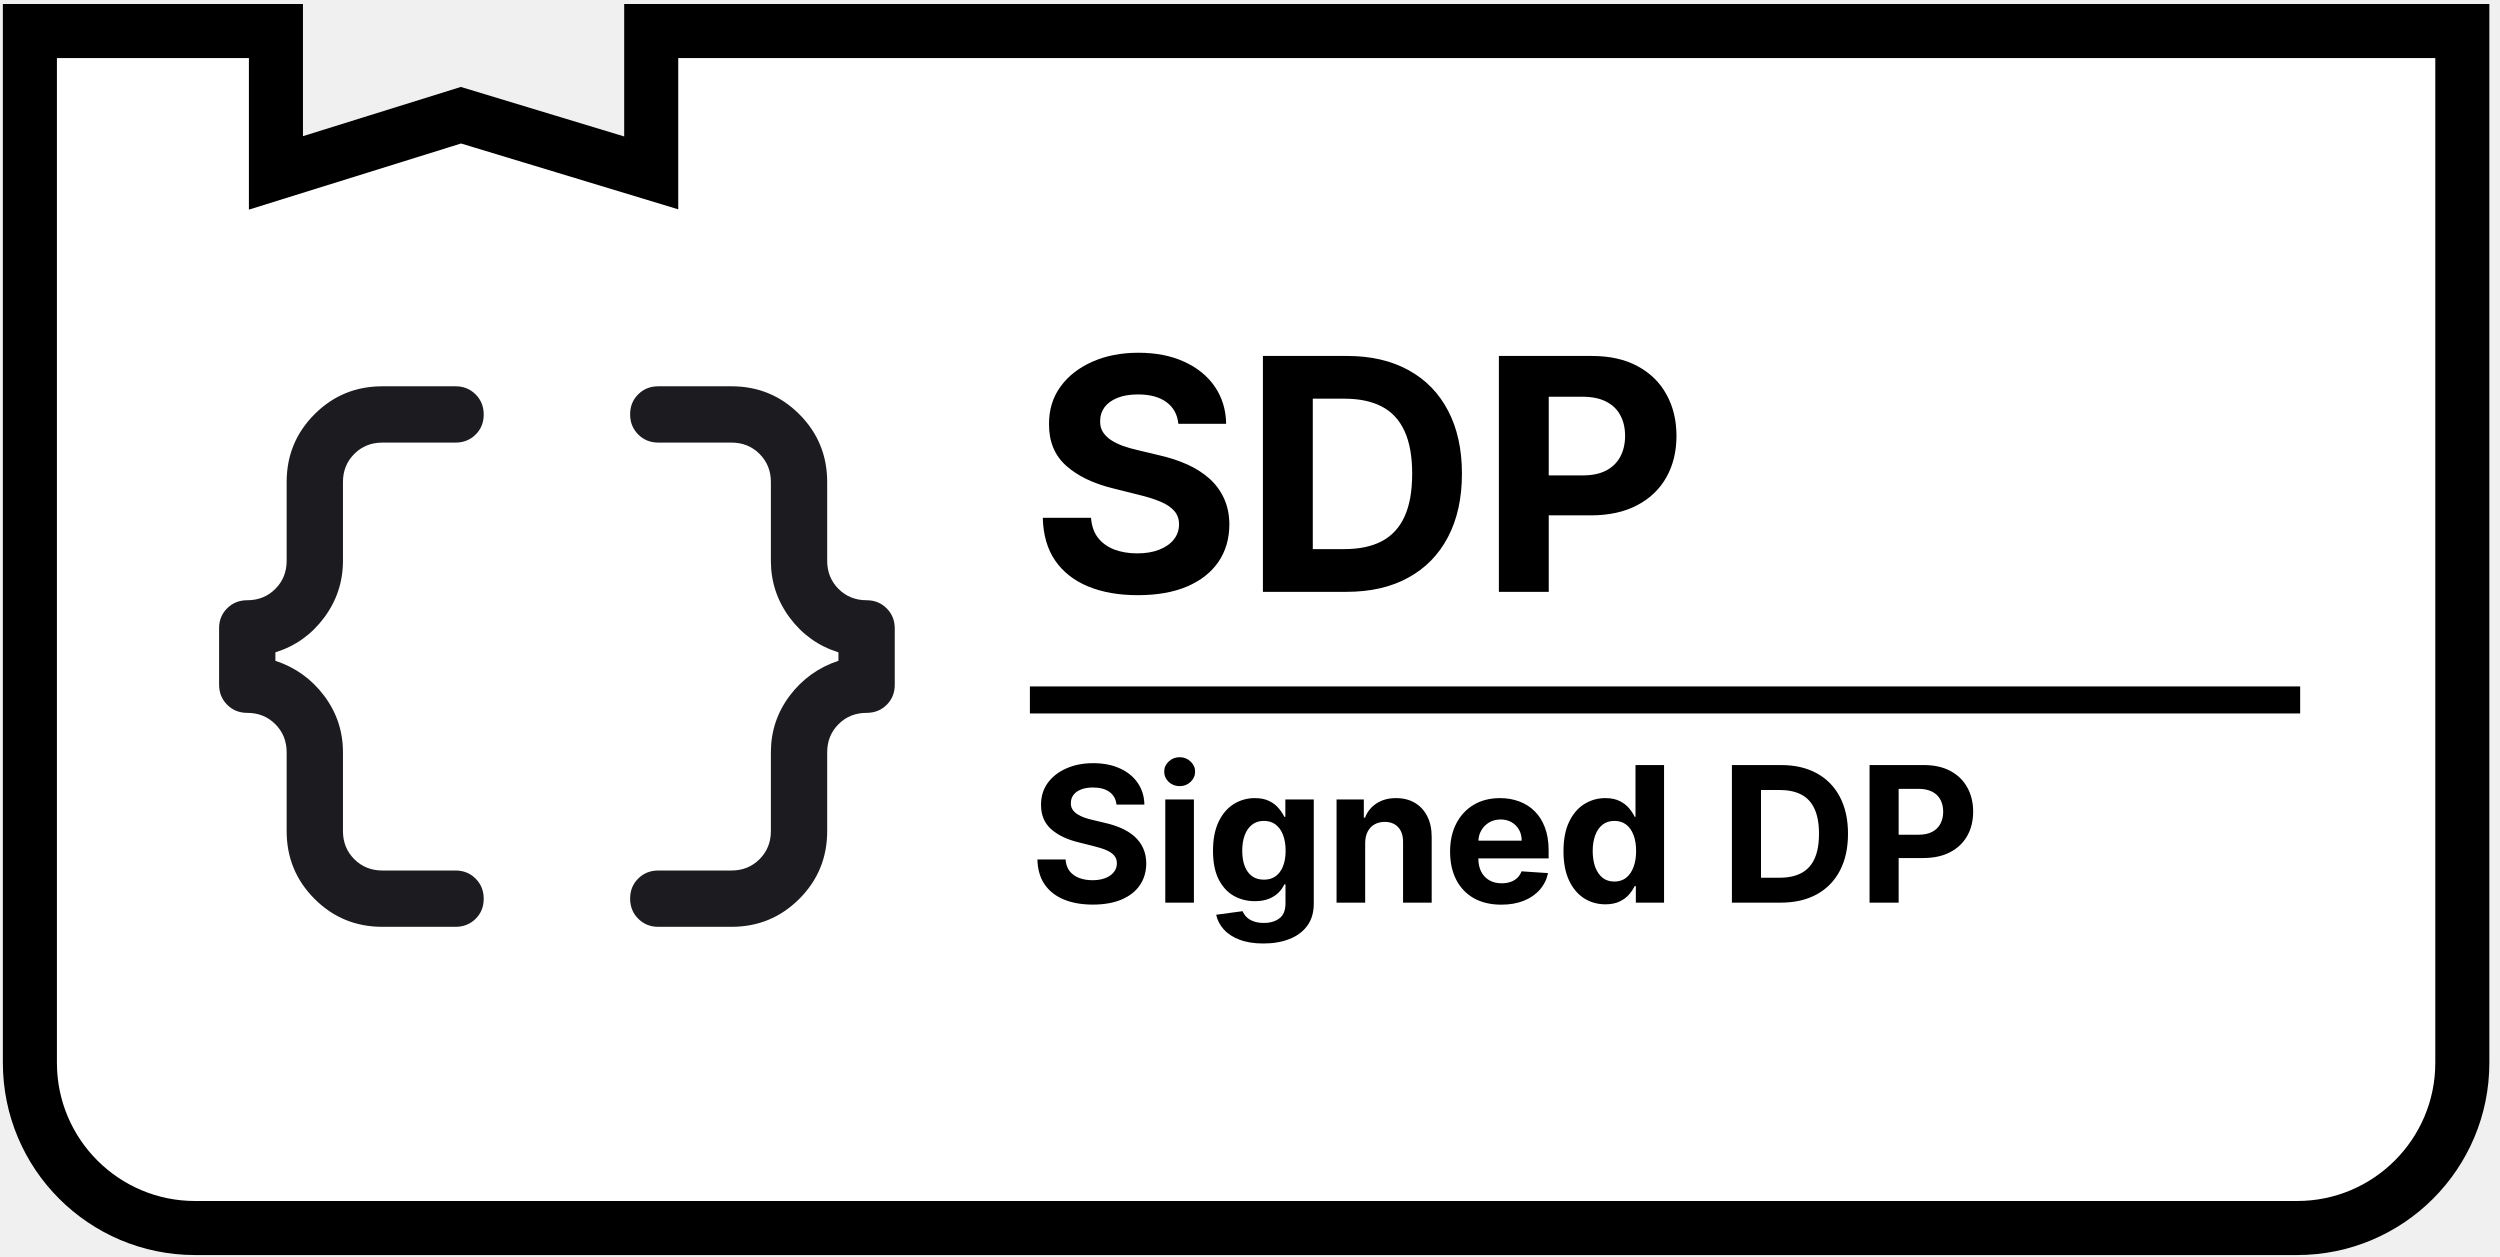
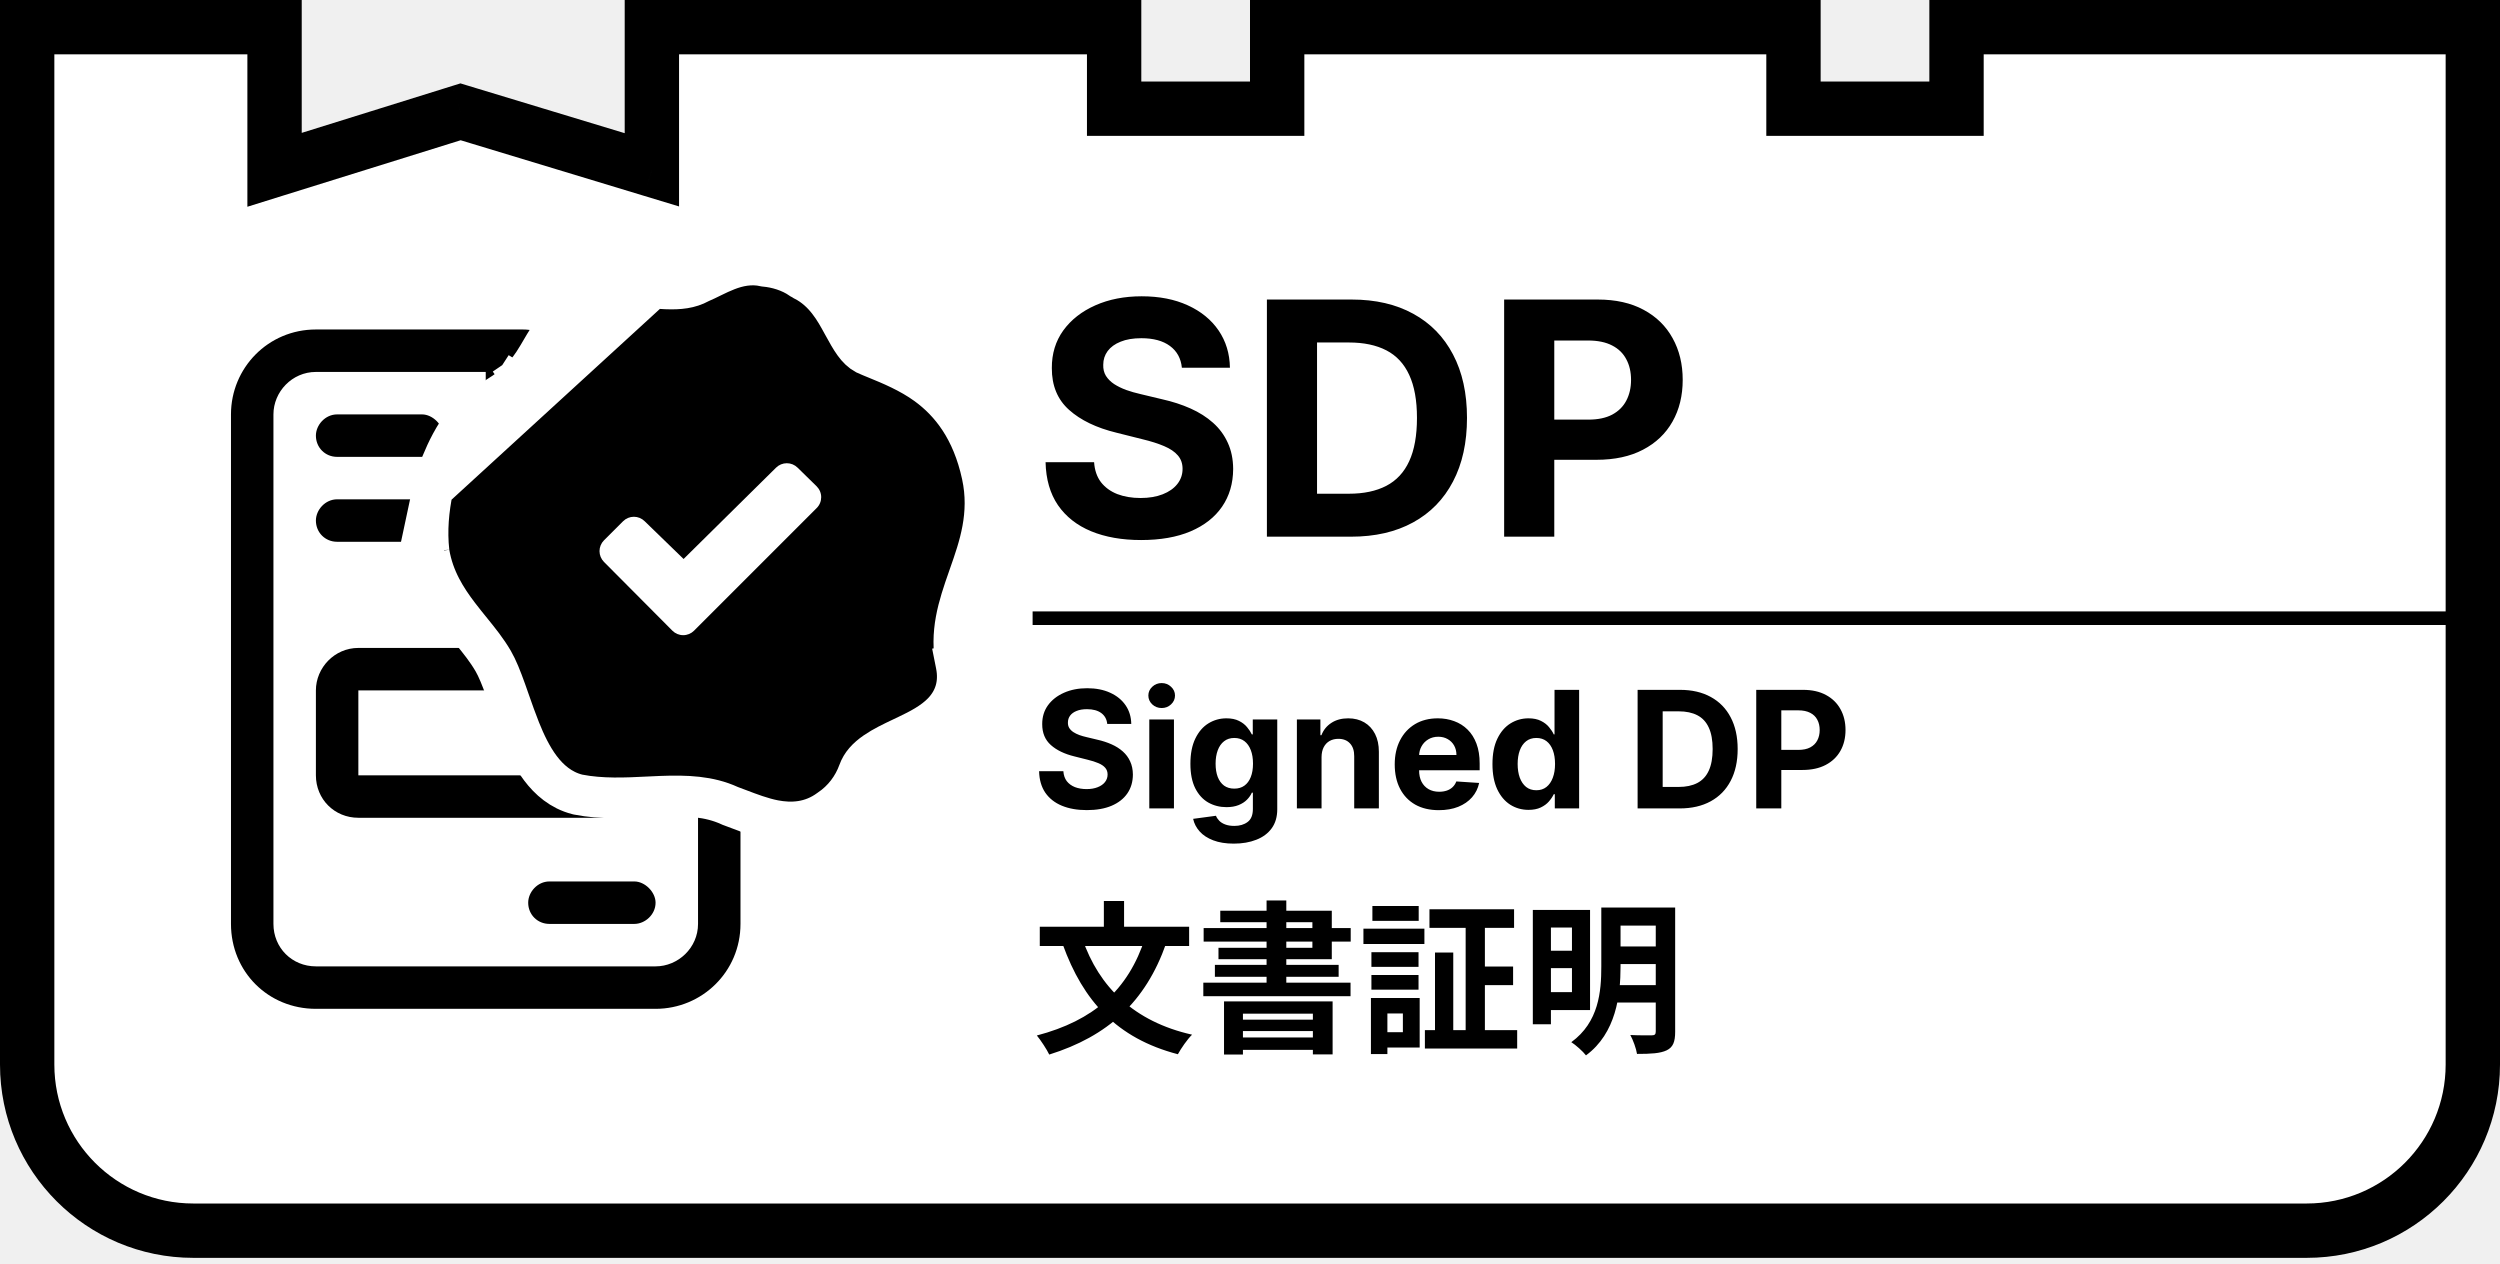
- <svg xmlns="http://www.w3.org/2000/svg" width="185" height="93" viewBox="0 0 185 93" fill="none">
-   <g clip-path="url(#clip0_1_132)">
-     <path d="M2.212 2.296V78.647C2.212 85.4 7.686 90.874 14.44 90.874H169.984C176.738 90.874 182.212 85.4 182.212 78.647V2.296H48.19V12.794L34.109 8.526L20.419 12.794V2.296H2.212Z" fill="white" stroke="black" stroke-width="4" stroke-miterlimit="10" />
+ <svg xmlns="http://www.w3.org/2000/svg" width="184" height="93" viewBox="0 0 184 93" fill="none">
+   <g clip-path="url(#clip0_9554_8788)">
+     <path fill-rule="evenodd" clip-rule="evenodd" d="M132 2H94V8H82V2H47.978V12.498L33.897 8.23L20.207 12.498V2H2V78.351C2 85.104 7.474 90.578 14.227 90.578H169.772C176.526 90.578 182 85.104 182 78.351V2H144V8H132V2Z" fill="white" />
+     <path d="M132 2H134V0H132V2ZM94 2V0H92V2H94ZM94 8V10H96V8H94ZM82 8H80V10H82V8ZM82 2H84V0H82V2ZM47.978 2V0H45.978V2H47.978ZM47.978 12.498L47.397 14.412L49.978 15.194V12.498H47.978ZM33.897 8.23L34.477 6.316L33.888 6.137L33.301 6.32L33.897 8.23ZM20.207 12.498H18.207V15.217L20.802 14.407L20.207 12.498ZM20.207 2H22.207V0H20.207V2ZM2 2V0H0V2H2ZM182 2H184V0H182V2ZM144 2V0H142V2H144ZM144 8V10H146V8H144ZM132 8H130V10H132V8ZM132 0H94V4H132V0ZM92 2V8H96V2H92ZM94 6H82V10H94V6ZM84 8V2H80V8H84ZM82 0H47.978V4H82V0ZM45.978 2V12.498H49.978V2H45.978ZM48.558 10.584L34.477 6.316L33.316 10.144L47.397 14.412L48.558 10.584ZM33.301 6.32L19.611 10.589L20.802 14.407L34.492 10.139L33.301 6.32ZM22.207 12.498V2H18.207V12.498H22.207ZM20.207 0H2V4H20.207V0ZM0 2V78.351H4V2H0ZM0 78.351C0 86.208 6.37 92.578 14.227 92.578V88.578C8.579 88.578 4 83.999 4 78.351H0ZM14.227 92.578H169.772V88.578H14.227V92.578ZM169.772 92.578C177.63 92.578 184 86.208 184 78.351H180C180 83.999 175.421 88.578 169.772 88.578V92.578ZM184 78.351V2H180V78.351H184ZM182 0H144V4H182V0ZM142 2V8H146V2H142ZM144 6H132V10H144V6ZM134 8V2H130V8H134Z" fill="black" />
  </g>
-   <mask id="mask0_1_132" style="mask-type:alpha" maskUnits="userSpaceOnUse" x="11" y="18" width="81" height="81">
-     <rect x="11.212" y="18.585" width="80" height="80" fill="#D9D9D9" />
-   </mask>
-   <g mask="url(#mask0_1_132)">
-     <path d="M48.712 68.585C48.122 68.585 47.627 68.385 47.228 67.984C46.828 67.584 46.629 67.087 46.629 66.495C46.629 65.902 46.828 65.408 47.228 65.012C47.627 64.616 48.122 64.418 48.712 64.418H54.129C54.955 64.418 55.648 64.139 56.207 63.58C56.766 63.021 57.045 62.328 57.045 61.502V55.668C57.045 54.113 57.511 52.717 58.441 51.481C59.372 50.245 60.573 49.384 62.045 48.898V48.273C60.573 47.814 59.372 46.96 58.441 45.71C57.511 44.46 57.045 43.057 57.045 41.502V35.668C57.045 34.842 56.766 34.149 56.207 33.59C55.648 33.031 54.955 32.752 54.129 32.752H48.712C48.122 32.752 47.627 32.552 47.228 32.151C46.828 31.75 46.629 31.253 46.629 30.661C46.629 30.069 46.828 29.575 47.228 29.179C47.627 28.783 48.122 28.585 48.712 28.585H54.129C56.096 28.585 57.769 29.274 59.146 30.651C60.523 32.029 61.212 33.701 61.212 35.668V41.502C61.212 42.328 61.492 43.021 62.051 43.58C62.609 44.139 63.302 44.418 64.129 44.418C64.719 44.418 65.214 44.618 65.613 45.018C66.012 45.418 66.212 45.914 66.212 46.505V50.678C66.212 51.269 66.012 51.762 65.613 52.158C65.214 52.554 64.719 52.752 64.129 52.752C63.302 52.752 62.609 53.031 62.051 53.59C61.492 54.149 61.212 54.842 61.212 55.668V61.502C61.212 63.469 60.523 65.142 59.146 66.519C57.769 67.896 56.096 68.585 54.129 68.585H48.712ZM28.295 68.585C26.328 68.585 24.655 67.896 23.278 66.519C21.901 65.142 21.212 63.469 21.212 61.502V55.668C21.212 54.842 20.932 54.149 20.373 53.59C19.814 53.031 19.122 52.752 18.295 52.752C17.705 52.752 17.21 52.552 16.811 52.152C16.412 51.752 16.212 51.256 16.212 50.665V46.493C16.212 45.901 16.412 45.408 16.811 45.012C17.21 44.616 17.705 44.418 18.295 44.418C19.122 44.418 19.814 44.139 20.373 43.58C20.932 43.021 21.212 42.328 21.212 41.502V35.668C21.212 33.701 21.901 32.029 23.278 30.651C24.655 29.274 26.328 28.585 28.295 28.585H33.712C34.302 28.585 34.797 28.786 35.196 29.186C35.596 29.587 35.795 30.083 35.795 30.676C35.795 31.268 35.596 31.762 35.196 32.158C34.797 32.554 34.302 32.752 33.712 32.752H28.295C27.469 32.752 26.776 33.031 26.217 33.59C25.658 34.149 25.379 34.842 25.379 35.668V41.502C25.379 43.057 24.913 44.46 23.983 45.71C23.052 46.96 21.851 47.814 20.379 48.273V48.898C21.851 49.384 23.052 50.245 23.983 51.481C24.913 52.717 25.379 54.113 25.379 55.668V61.502C25.379 62.328 25.658 63.021 26.217 63.58C26.776 64.139 27.469 64.418 28.295 64.418H33.712C34.302 64.418 34.797 64.619 35.196 65.019C35.596 65.42 35.795 65.917 35.795 66.509C35.795 67.101 35.596 67.596 35.196 67.991C34.797 68.387 34.302 68.585 33.712 68.585H28.295Z" fill="#1C1B1F" />
-   </g>
-   <path d="M87.198 31.361C87.13 30.674 86.837 30.14 86.32 29.759C85.803 29.378 85.101 29.188 84.215 29.188C83.612 29.188 83.104 29.273 82.689 29.444C82.275 29.609 81.956 29.839 81.735 30.134C81.519 30.43 81.411 30.765 81.411 31.14C81.4 31.452 81.465 31.725 81.607 31.958C81.755 32.191 81.956 32.393 82.212 32.563C82.468 32.728 82.763 32.873 83.098 32.998C83.434 33.117 83.791 33.219 84.172 33.305L85.74 33.68C86.502 33.85 87.201 34.077 87.837 34.361C88.473 34.645 89.025 34.995 89.49 35.41C89.956 35.825 90.317 36.313 90.573 36.876C90.834 37.438 90.968 38.083 90.973 38.81C90.968 39.879 90.695 40.805 90.155 41.589C89.621 42.367 88.848 42.972 87.837 43.404C86.831 43.83 85.618 44.043 84.198 44.043C82.789 44.043 81.561 43.827 80.516 43.395C79.476 42.964 78.664 42.325 78.079 41.478C77.499 40.626 77.195 39.572 77.166 38.316H80.737C80.777 38.901 80.945 39.39 81.24 39.782C81.541 40.168 81.942 40.461 82.442 40.66C82.948 40.853 83.519 40.95 84.155 40.95C84.78 40.95 85.323 40.859 85.783 40.677C86.249 40.495 86.61 40.242 86.865 39.918C87.121 39.594 87.249 39.222 87.249 38.802C87.249 38.41 87.132 38.08 86.9 37.813C86.672 37.546 86.337 37.319 85.894 37.131C85.456 36.944 84.919 36.773 84.283 36.62L82.382 36.143C80.911 35.785 79.749 35.225 78.897 34.464C78.044 33.702 77.621 32.677 77.627 31.387C77.621 30.33 77.902 29.407 78.471 28.617C79.044 27.827 79.831 27.211 80.831 26.768C81.831 26.325 82.968 26.103 84.24 26.103C85.536 26.103 86.666 26.325 87.632 26.768C88.604 27.211 89.36 27.827 89.9 28.617C90.439 29.407 90.718 30.322 90.735 31.361H87.198ZM99.643 43.796H93.456V26.341H99.694C101.45 26.341 102.961 26.691 104.228 27.39C105.495 28.083 106.47 29.08 107.152 30.381C107.839 31.682 108.183 33.239 108.183 35.052C108.183 36.87 107.839 38.432 107.152 39.739C106.47 41.046 105.49 42.049 104.211 42.748C102.939 43.447 101.416 43.796 99.643 43.796ZM97.146 40.634H99.49C100.581 40.634 101.498 40.441 102.243 40.055C102.993 39.663 103.555 39.057 103.93 38.239C104.311 37.415 104.501 36.353 104.501 35.052C104.501 33.762 104.311 32.708 103.93 31.89C103.555 31.072 102.995 30.469 102.251 30.083C101.507 29.697 100.589 29.503 99.498 29.503H97.146V40.634ZM110.917 43.796V26.341H117.803C119.127 26.341 120.255 26.594 121.186 27.1C122.118 27.6 122.828 28.296 123.317 29.188C123.811 30.075 124.059 31.097 124.059 32.256C124.059 33.415 123.809 34.438 123.309 35.325C122.809 36.211 122.084 36.901 121.135 37.395C120.192 37.89 119.05 38.137 117.709 38.137H113.32V35.18H117.113C117.823 35.18 118.408 35.057 118.868 34.813C119.334 34.563 119.681 34.219 119.908 33.782C120.141 33.339 120.257 32.83 120.257 32.256C120.257 31.677 120.141 31.171 119.908 30.739C119.681 30.302 119.334 29.964 118.868 29.725C118.402 29.481 117.811 29.359 117.095 29.359H114.607V43.796H110.917Z" fill="black" />
-   <line x1="170.212" y1="51.796" x2="76.212" y2="51.796" stroke="black" stroke-width="2" />
-   <path d="M82.62 59.542C82.581 59.142 82.41 58.83 82.108 58.608C81.807 58.386 81.397 58.275 80.88 58.275C80.529 58.275 80.232 58.325 79.99 58.424C79.748 58.52 79.563 58.654 79.434 58.827C79.308 58.999 79.245 59.194 79.245 59.413C79.238 59.596 79.276 59.755 79.359 59.891C79.445 60.026 79.563 60.144 79.712 60.243C79.861 60.34 80.034 60.424 80.229 60.497C80.425 60.567 80.633 60.626 80.855 60.676L81.77 60.895C82.214 60.994 82.622 61.127 82.993 61.292C83.364 61.458 83.686 61.662 83.958 61.904C84.23 62.146 84.44 62.431 84.589 62.759C84.742 63.087 84.82 63.464 84.823 63.888C84.82 64.511 84.66 65.051 84.346 65.508C84.034 65.963 83.583 66.316 82.993 66.567C82.407 66.816 81.699 66.94 80.87 66.94C80.048 66.94 79.332 66.814 78.723 66.562C78.116 66.311 77.642 65.938 77.301 65.444C76.963 64.947 76.785 64.332 76.769 63.599H78.852C78.875 63.941 78.973 64.226 79.145 64.454C79.321 64.68 79.555 64.85 79.846 64.966C80.141 65.079 80.474 65.136 80.846 65.136C81.21 65.136 81.527 65.082 81.795 64.977C82.067 64.87 82.277 64.723 82.427 64.534C82.576 64.345 82.65 64.128 82.65 63.883C82.65 63.654 82.582 63.462 82.446 63.306C82.314 63.15 82.118 63.018 81.86 62.908C81.605 62.799 81.291 62.7 80.92 62.61L79.811 62.332C78.953 62.123 78.275 61.796 77.778 61.352C77.281 60.908 77.034 60.31 77.037 59.557C77.034 58.941 77.198 58.402 77.529 57.942C77.864 57.481 78.323 57.121 78.907 56.863C79.49 56.604 80.153 56.475 80.895 56.475C81.651 56.475 82.311 56.604 82.874 56.863C83.441 57.121 83.882 57.481 84.196 57.942C84.511 58.402 84.674 58.936 84.684 59.542H82.62ZM86.231 66.796V59.16H88.349V66.796H86.231ZM87.295 58.175C86.98 58.175 86.71 58.071 86.484 57.862C86.263 57.65 86.151 57.397 86.151 57.102C86.151 56.81 86.263 56.56 86.484 56.351C86.71 56.139 86.98 56.033 87.295 56.033C87.61 56.033 87.878 56.139 88.1 56.351C88.326 56.56 88.438 56.81 88.438 57.102C88.438 57.397 88.326 57.65 88.1 57.862C87.878 58.071 87.61 58.175 87.295 58.175ZM93.486 69.819C92.8 69.819 92.211 69.724 91.721 69.535C91.234 69.35 90.846 69.096 90.558 68.775C90.269 68.453 90.082 68.092 89.996 67.691L91.954 67.427C92.014 67.58 92.109 67.722 92.238 67.855C92.367 67.988 92.538 68.094 92.75 68.173C92.965 68.256 93.227 68.297 93.535 68.297C93.996 68.297 94.376 68.185 94.674 67.959C94.976 67.737 95.126 67.365 95.126 66.841V65.444H95.037C94.944 65.656 94.805 65.856 94.619 66.045C94.434 66.234 94.195 66.388 93.903 66.508C93.612 66.627 93.264 66.687 92.859 66.687C92.286 66.687 91.764 66.554 91.293 66.289C90.826 66.02 90.453 65.611 90.175 65.061C89.9 64.507 89.762 63.808 89.762 62.963C89.762 62.098 89.903 61.375 90.185 60.795C90.466 60.215 90.841 59.781 91.308 59.493C91.779 59.205 92.294 59.06 92.854 59.06C93.282 59.06 93.64 59.133 93.928 59.279C94.217 59.422 94.449 59.6 94.624 59.816C94.803 60.028 94.941 60.237 95.037 60.442H95.116V59.16H97.219V66.871C97.219 67.52 97.06 68.064 96.742 68.501C96.424 68.939 95.983 69.267 95.42 69.486C94.86 69.708 94.215 69.819 93.486 69.819ZM93.531 65.096C93.872 65.096 94.16 65.011 94.396 64.842C94.634 64.67 94.817 64.425 94.942 64.106C95.072 63.785 95.136 63.401 95.136 62.953C95.136 62.506 95.073 62.118 94.947 61.79C94.822 61.458 94.639 61.201 94.4 61.019C94.162 60.837 93.872 60.746 93.531 60.746C93.183 60.746 92.889 60.84 92.65 61.029C92.412 61.215 92.231 61.473 92.109 61.805C91.986 62.136 91.925 62.519 91.925 62.953C91.925 63.394 91.986 63.775 92.109 64.097C92.235 64.415 92.415 64.662 92.65 64.837C92.889 65.01 93.183 65.096 93.531 65.096ZM101.023 62.381V66.796H98.905V59.16H100.923V60.507H101.013C101.182 60.063 101.465 59.712 101.863 59.453C102.261 59.191 102.743 59.06 103.31 59.06C103.84 59.06 104.302 59.176 104.697 59.408C105.091 59.64 105.398 59.972 105.616 60.403C105.835 60.83 105.945 61.341 105.945 61.934V66.796H103.827V62.312C103.83 61.844 103.711 61.48 103.469 61.218C103.227 60.953 102.894 60.82 102.469 60.82C102.184 60.82 101.933 60.882 101.714 61.004C101.498 61.127 101.329 61.306 101.207 61.541C101.087 61.773 101.026 62.053 101.023 62.381ZM111.094 66.945C110.308 66.945 109.632 66.786 109.065 66.468C108.502 66.147 108.068 65.692 107.763 65.106C107.458 64.516 107.306 63.818 107.306 63.013C107.306 62.227 107.458 61.538 107.763 60.944C108.068 60.351 108.497 59.889 109.051 59.557C109.607 59.226 110.26 59.06 111.009 59.06C111.513 59.06 111.982 59.142 112.416 59.304C112.854 59.463 113.235 59.703 113.56 60.025C113.888 60.346 114.143 60.751 114.325 61.238C114.508 61.722 114.599 62.288 114.599 62.938V63.52H108.151V62.207H112.605C112.605 61.902 112.539 61.632 112.406 61.397C112.274 61.162 112.09 60.978 111.855 60.845C111.623 60.709 111.352 60.641 111.044 60.641C110.723 60.641 110.438 60.716 110.189 60.865C109.944 61.011 109.752 61.208 109.612 61.457C109.473 61.702 109.402 61.975 109.399 62.277V63.525C109.399 63.903 109.468 64.229 109.607 64.504C109.75 64.779 109.95 64.991 110.209 65.141C110.467 65.29 110.774 65.364 111.129 65.364C111.364 65.364 111.579 65.331 111.775 65.265C111.971 65.198 112.138 65.099 112.277 64.966C112.416 64.834 112.522 64.672 112.595 64.479L114.554 64.609C114.455 65.079 114.251 65.49 113.943 65.841C113.638 66.189 113.243 66.461 112.759 66.657C112.279 66.849 111.724 66.945 111.094 66.945ZM118.795 66.92C118.215 66.92 117.69 66.771 117.219 66.473C116.752 66.171 116.38 65.729 116.105 65.145C115.833 64.559 115.698 63.84 115.698 62.988C115.698 62.113 115.838 61.385 116.12 60.805C116.402 60.222 116.776 59.786 117.244 59.498C117.714 59.206 118.23 59.06 118.79 59.06C119.217 59.06 119.574 59.133 119.859 59.279C120.147 59.422 120.379 59.6 120.555 59.816C120.734 60.028 120.87 60.237 120.963 60.442H121.027V56.614H123.14V66.796H121.052V65.573H120.963C120.863 65.785 120.722 65.996 120.54 66.204C120.361 66.41 120.127 66.581 119.839 66.716C119.554 66.852 119.206 66.92 118.795 66.92ZM119.466 65.235C119.807 65.235 120.096 65.142 120.331 64.957C120.57 64.768 120.752 64.504 120.878 64.166C121.007 63.828 121.072 63.432 121.072 62.978C121.072 62.524 121.009 62.129 120.883 61.795C120.757 61.46 120.575 61.201 120.336 61.019C120.097 60.837 119.807 60.746 119.466 60.746C119.118 60.746 118.825 60.84 118.586 61.029C118.347 61.218 118.167 61.48 118.044 61.815C117.922 62.149 117.86 62.537 117.86 62.978C117.86 63.422 117.922 63.815 118.044 64.156C118.17 64.494 118.351 64.759 118.586 64.952C118.825 65.141 119.118 65.235 119.466 65.235ZM131.771 66.796H128.161V56.614H131.801C132.825 56.614 133.706 56.818 134.445 57.226C135.185 57.63 135.753 58.212 136.151 58.971C136.552 59.73 136.752 60.638 136.752 61.695C136.752 62.756 136.552 63.667 136.151 64.43C135.753 65.192 135.181 65.777 134.436 66.185C133.693 66.592 132.805 66.796 131.771 66.796ZM130.314 64.952H131.681C132.318 64.952 132.853 64.839 133.287 64.614C133.725 64.385 134.053 64.032 134.271 63.555C134.494 63.074 134.605 62.454 134.605 61.695C134.605 60.943 134.494 60.328 134.271 59.851C134.053 59.373 133.726 59.022 133.292 58.797C132.858 58.571 132.323 58.459 131.686 58.459H130.314V64.952ZM138.347 66.796V56.614H142.364C143.136 56.614 143.794 56.762 144.338 57.057C144.881 57.348 145.296 57.754 145.581 58.275C145.869 58.792 146.013 59.388 146.013 60.065C146.013 60.741 145.867 61.337 145.576 61.854C145.284 62.371 144.861 62.774 144.308 63.062C143.758 63.351 143.091 63.495 142.309 63.495H139.749V61.77H141.961C142.376 61.77 142.717 61.699 142.985 61.556C143.257 61.41 143.459 61.21 143.592 60.955C143.728 60.696 143.796 60.399 143.796 60.065C143.796 59.727 143.728 59.431 143.592 59.18C143.459 58.924 143.257 58.727 142.985 58.588C142.714 58.446 142.369 58.374 141.951 58.374H140.5V66.796H138.347Z" fill="black" />
+   <path d="M48.25 71.125C49.91 71.125 51.375 69.758 51.375 68V43H40.438C37.801 43 35.75 40.949 35.75 38.312V27.375H23.25C21.492 27.375 20.125 28.84 20.125 30.5V68C20.125 69.758 21.492 71.125 23.25 71.125H48.25ZM40.438 39.875H51.277C51.18 39.68 51.082 39.387 50.887 39.191L39.559 27.863C39.363 27.668 39.07 27.57 38.875 27.473V38.312C38.875 39.191 39.559 39.875 40.438 39.875ZM23.25 24.25H38.484C39.656 24.25 40.926 24.836 41.805 25.715L53.035 36.945C53.914 37.824 54.5 39.094 54.5 40.266V68C54.5 71.516 51.668 74.25 48.25 74.25H23.25C19.734 74.25 17 71.516 17 68V30.5C17 27.082 19.734 24.25 23.25 24.25ZM23.25 32.062C23.25 31.281 23.934 30.5 24.812 30.5H31.062C31.844 30.5 32.625 31.281 32.625 32.062C32.625 32.941 31.844 33.625 31.062 33.625H24.812C23.934 33.625 23.25 32.941 23.25 32.062ZM23.25 38.312C23.25 37.531 23.934 36.75 24.812 36.75H31.062C31.844 36.75 32.625 37.531 32.625 38.312C32.625 39.191 31.844 39.875 31.062 39.875H24.812C23.934 39.875 23.25 39.191 23.25 38.312ZM38.875 66.438C38.875 65.656 39.559 64.875 40.438 64.875H46.688C47.469 64.875 48.25 65.656 48.25 66.438C48.25 67.316 47.469 68 46.688 68H40.438C39.559 68 38.875 67.316 38.875 66.438ZM45.125 57.062V50.812H26.375V57.062H45.125ZM26.375 47.688H45.125C46.785 47.688 48.25 49.152 48.25 50.812V57.062C48.25 58.82 46.785 60.188 45.125 60.188H26.375C24.617 60.188 23.25 58.82 23.25 57.062V50.812C23.25 49.152 24.617 47.688 26.375 47.688Z" fill="black" />
+   <path d="M48.03 21.195C48.374 21.222 48.692 21.247 49.023 21.26C50.013 21.3 50.775 21.212 51.47 20.832L51.536 20.796L51.605 20.767C51.829 20.672 52.056 20.561 52.33 20.426C52.37 20.406 52.412 20.386 52.455 20.365C52.768 20.212 53.136 20.035 53.524 19.886C54.267 19.599 55.227 19.357 56.294 19.599C57.146 19.68 58.132 19.954 58.959 20.527C58.971 20.533 58.982 20.539 58.994 20.545C59.055 20.577 59.111 20.611 59.163 20.646C60.69 21.424 61.462 22.842 61.998 23.827C62.01 23.848 62.022 23.869 62.033 23.89C62.674 25.067 63.059 25.718 63.698 26.066C63.912 26.165 64.182 26.275 64.491 26.401C65.508 26.817 66.949 27.405 68.194 28.311C69.982 29.614 71.555 31.624 72.277 34.954C72.91 37.869 72.06 40.282 71.336 42.339C71.313 42.406 71.289 42.473 71.266 42.54C70.51 44.691 69.901 46.557 70.37 48.92L68.899 49.213L70.37 48.92C70.659 50.373 70.233 51.548 69.381 52.434C68.641 53.203 67.61 53.715 66.788 54.109C66.657 54.172 66.529 54.233 66.403 54.293C65.653 54.649 65.002 54.959 64.429 55.352C63.794 55.788 63.394 56.241 63.193 56.797C62.79 57.912 62.062 58.884 61.041 59.571C59.685 60.572 58.227 60.619 56.98 60.379C56.093 60.208 55.157 59.85 54.416 59.567C54.196 59.483 53.993 59.405 53.813 59.341L53.753 59.319L53.695 59.293C52.187 58.604 50.551 58.536 48.642 58.608C48.333 58.62 48.012 58.636 47.682 58.652C46.087 58.732 44.28 58.822 42.563 58.484L42.523 58.476L42.483 58.466C41.286 58.161 40.413 57.389 39.773 56.538C39.14 55.697 38.664 54.687 38.276 53.72C37.998 53.026 37.739 52.284 37.498 51.597C37.406 51.334 37.317 51.079 37.231 50.838C36.901 49.918 36.608 49.182 36.297 48.649C35.829 47.847 35.291 47.183 34.684 46.432C34.396 46.077 34.092 45.703 33.773 45.285C32.843 44.066 31.913 42.617 31.588 40.707L32.452 40.56L32.301 40.539L31.577 40.621C31.399 39.051 31.545 37.49 31.858 36.003L48.03 21.195ZM48.03 21.195L48.362 20.52L45.464 21.018C44.726 21.145 43.854 21.419 43.067 21.871C42.354 22.28 41.583 22.911 41.145 23.835C40.602 24.463 40.16 25.218 39.805 25.824C39.737 25.941 39.672 26.052 39.61 26.156C39.121 26.975 38.756 27.472 38.354 27.745L39.113 28.862M48.03 21.195L39.113 28.862M39.113 28.862L39.066 28.905L37.92 28.199C37.885 28.255 37.779 28.384 37.517 28.587C37.263 28.786 36.95 28.989 36.565 29.234C36.515 29.265 36.464 29.297 36.411 29.331C35.74 29.754 34.795 30.352 34.18 31.112L34.18 31.112C33.426 32.044 32.869 33.2 32.504 34.094C32.141 34.981 31.91 35.755 31.858 36.003L39.113 28.862Z" fill="black" stroke="white" stroke-width="3" />
+   <path d="M60.108 37.392L51.08 46.42C50.869 46.631 50.583 46.749 50.284 46.749C49.986 46.749 49.7 46.631 49.489 46.42L44.453 41.358C44.243 41.147 44.124 40.861 44.124 40.563C44.124 40.265 44.243 39.979 44.453 39.768L45.86 38.362C46.071 38.152 46.356 38.034 46.653 38.034C46.951 38.034 47.236 38.152 47.447 38.362L50.312 41.141L57.116 34.421C57.327 34.211 57.612 34.093 57.91 34.093C58.208 34.093 58.493 34.211 58.704 34.421L60.107 35.795C60.212 35.899 60.296 36.024 60.353 36.161C60.411 36.298 60.44 36.445 60.44 36.593C60.44 36.742 60.411 36.889 60.354 37.026C60.297 37.163 60.213 37.288 60.108 37.392Z" fill="white" />
+   <path d="M86.986 27.065C86.918 26.378 86.625 25.844 86.108 25.463C85.591 25.082 84.889 24.892 84.003 24.892C83.401 24.892 82.892 24.977 82.477 25.148C82.062 25.312 81.744 25.543 81.523 25.838C81.307 26.134 81.199 26.469 81.199 26.844C81.188 27.156 81.253 27.429 81.395 27.662C81.543 27.895 81.744 28.097 82 28.267C82.256 28.432 82.551 28.577 82.886 28.702C83.222 28.821 83.579 28.923 83.96 29.009L85.528 29.384C86.29 29.554 86.989 29.781 87.625 30.065C88.261 30.349 88.812 30.699 89.278 31.114C89.744 31.528 90.105 32.017 90.361 32.58C90.622 33.142 90.756 33.787 90.761 34.514C90.756 35.582 90.483 36.508 89.943 37.293C89.409 38.071 88.636 38.676 87.625 39.108C86.619 39.534 85.406 39.747 83.986 39.747C82.577 39.747 81.349 39.531 80.304 39.099C79.264 38.668 78.452 38.028 77.867 37.182C77.287 36.33 76.983 35.276 76.954 34.02H80.526C80.565 34.605 80.733 35.094 81.028 35.486C81.329 35.872 81.73 36.165 82.23 36.364C82.736 36.557 83.307 36.653 83.943 36.653C84.568 36.653 85.111 36.562 85.571 36.381C86.037 36.199 86.398 35.946 86.653 35.622C86.909 35.298 87.037 34.926 87.037 34.506C87.037 34.114 86.921 33.784 86.688 33.517C86.46 33.25 86.125 33.023 85.682 32.835C85.244 32.648 84.707 32.477 84.071 32.324L82.171 31.847C80.699 31.489 79.537 30.929 78.685 30.168C77.832 29.406 77.409 28.381 77.415 27.091C77.409 26.034 77.69 25.111 78.258 24.321C78.832 23.531 79.619 22.915 80.619 22.472C81.619 22.028 82.756 21.807 84.028 21.807C85.324 21.807 86.454 22.028 87.421 22.472C88.392 22.915 89.148 23.531 89.688 24.321C90.227 25.111 90.506 26.026 90.523 27.065H86.986ZM99.431 39.5H93.244V22.046H99.482C101.238 22.046 102.749 22.395 104.016 23.094C105.283 23.787 106.258 24.784 106.94 26.085C107.627 27.386 107.971 28.943 107.971 30.756C107.971 32.574 107.627 34.136 106.94 35.443C106.258 36.75 105.278 37.753 103.999 38.452C102.727 39.151 101.204 39.5 99.431 39.5ZM96.934 36.338H99.278C100.369 36.338 101.286 36.145 102.031 35.758C102.781 35.367 103.343 34.761 103.718 33.943C104.099 33.119 104.289 32.057 104.289 30.756C104.289 29.466 104.099 28.412 103.718 27.594C103.343 26.776 102.783 26.173 102.039 25.787C101.295 25.401 100.377 25.207 99.286 25.207H96.934V36.338ZM110.705 39.5V22.046H117.591C118.915 22.046 120.043 22.298 120.974 22.804C121.906 23.304 122.616 24 123.105 24.892C123.599 25.778 123.847 26.801 123.847 27.96C123.847 29.119 123.597 30.142 123.097 31.028C122.597 31.915 121.872 32.605 120.923 33.099C119.98 33.594 118.838 33.841 117.497 33.841H113.108V30.884H116.901C117.611 30.884 118.196 30.761 118.656 30.517C119.122 30.267 119.469 29.923 119.696 29.486C119.929 29.043 120.045 28.534 120.045 27.96C120.045 27.381 119.929 26.875 119.696 26.443C119.469 26.006 119.122 25.668 118.656 25.429C118.19 25.185 117.599 25.062 116.884 25.062H114.395V39.5H110.705Z" fill="black" />
+   <line x1="182" y1="45.5" x2="76" y2="45.5" stroke="black" />
+   <path d="M81.493 53.283C81.459 52.939 81.312 52.672 81.054 52.481C80.796 52.291 80.445 52.196 80.001 52.196C79.7 52.196 79.446 52.239 79.239 52.324C79.031 52.406 78.872 52.521 78.761 52.669C78.653 52.817 78.599 52.984 78.599 53.172C78.594 53.328 78.626 53.465 78.697 53.581C78.771 53.697 78.872 53.798 79 53.883C79.128 53.966 79.276 54.038 79.443 54.101C79.611 54.16 79.79 54.212 79.98 54.254L80.764 54.442C81.145 54.527 81.494 54.641 81.812 54.783C82.131 54.925 82.406 55.099 82.639 55.307C82.872 55.514 83.053 55.758 83.18 56.04C83.311 56.321 83.378 56.644 83.381 57.007C83.378 57.541 83.242 58.004 82.972 58.396C82.704 58.785 82.318 59.088 81.812 59.304C81.31 59.517 80.703 59.624 79.993 59.624C79.288 59.624 78.675 59.516 78.152 59.3C77.632 59.084 77.226 58.764 76.933 58.341C76.644 57.915 76.492 57.388 76.477 56.76H78.263C78.283 57.053 78.367 57.297 78.514 57.493C78.665 57.686 78.865 57.832 79.115 57.932C79.368 58.028 79.653 58.077 79.972 58.077C80.284 58.077 80.555 58.031 80.785 57.94C81.019 57.849 81.199 57.723 81.327 57.561C81.454 57.399 81.519 57.213 81.519 57.003C81.519 56.807 81.46 56.642 81.344 56.508C81.23 56.375 81.062 56.261 80.841 56.168C80.622 56.074 80.354 55.989 80.035 55.912L79.085 55.673C78.349 55.494 77.769 55.215 77.342 54.834C76.916 54.453 76.704 53.94 76.707 53.295C76.704 52.767 76.845 52.305 77.129 51.91C77.416 51.516 77.81 51.207 78.31 50.986C78.81 50.764 79.378 50.653 80.014 50.653C80.662 50.653 81.227 50.764 81.71 50.986C82.196 51.207 82.574 51.516 82.844 51.91C83.114 52.305 83.253 52.763 83.261 53.283H81.493ZM84.588 59.5V52.955H86.403V59.5H84.588ZM85.5 52.111C85.23 52.111 84.998 52.021 84.805 51.842C84.615 51.66 84.519 51.443 84.519 51.19C84.519 50.94 84.615 50.726 84.805 50.547C84.998 50.365 85.23 50.274 85.5 50.274C85.769 50.274 86 50.365 86.19 50.547C86.383 50.726 86.48 50.94 86.48 51.19C86.48 51.443 86.383 51.66 86.19 51.842C86 52.021 85.769 52.111 85.5 52.111ZM90.806 62.091C90.218 62.091 89.714 62.01 89.293 61.848C88.876 61.689 88.543 61.472 88.296 61.196C88.049 60.92 87.888 60.611 87.815 60.267L89.494 60.041C89.545 60.172 89.626 60.294 89.737 60.408C89.847 60.521 89.994 60.612 90.175 60.68C90.36 60.751 90.585 60.787 90.849 60.787C91.244 60.787 91.569 60.69 91.825 60.497C92.083 60.307 92.212 59.987 92.212 59.538V58.341H92.136C92.056 58.523 91.937 58.695 91.778 58.856C91.619 59.019 91.414 59.151 91.164 59.253C90.914 59.355 90.616 59.406 90.269 59.406C89.778 59.406 89.33 59.293 88.927 59.065C88.526 58.835 88.207 58.484 87.968 58.013C87.732 57.538 87.614 56.939 87.614 56.215C87.614 55.473 87.735 54.854 87.977 54.356C88.218 53.859 88.539 53.487 88.94 53.24C89.343 52.993 89.785 52.869 90.265 52.869C90.631 52.869 90.938 52.932 91.185 53.057C91.433 53.179 91.631 53.332 91.782 53.517C91.935 53.699 92.053 53.878 92.136 54.054H92.204V52.955H94.006V59.564C94.006 60.121 93.87 60.587 93.597 60.962C93.325 61.337 92.947 61.618 92.464 61.805C91.984 61.996 91.431 62.091 90.806 62.091ZM90.844 58.043C91.137 58.043 91.384 57.97 91.586 57.825C91.79 57.678 91.947 57.467 92.055 57.195C92.165 56.919 92.221 56.59 92.221 56.206C92.221 55.822 92.167 55.49 92.059 55.209C91.951 54.925 91.795 54.705 91.59 54.548C91.386 54.392 91.137 54.314 90.844 54.314C90.546 54.314 90.295 54.395 90.09 54.557C89.886 54.716 89.731 54.938 89.626 55.222C89.521 55.506 89.468 55.834 89.468 56.206C89.468 56.584 89.521 56.91 89.626 57.186C89.734 57.459 89.888 57.67 90.09 57.821C90.295 57.969 90.546 58.043 90.844 58.043ZM97.266 55.716V59.5H95.451V52.955H97.181V54.109H97.258C97.403 53.729 97.646 53.428 97.987 53.206C98.327 52.981 98.741 52.869 99.227 52.869C99.681 52.869 100.077 52.969 100.415 53.168C100.754 53.367 101.016 53.651 101.204 54.02C101.391 54.386 101.485 54.824 101.485 55.332V59.5H99.67V55.656C99.673 55.256 99.57 54.943 99.363 54.719C99.156 54.492 98.87 54.378 98.506 54.378C98.262 54.378 98.046 54.43 97.859 54.535C97.674 54.641 97.529 54.794 97.424 54.996C97.322 55.195 97.269 55.435 97.266 55.716ZM105.899 59.628C105.225 59.628 104.646 59.492 104.16 59.219C103.677 58.943 103.305 58.554 103.044 58.051C102.782 57.545 102.652 56.947 102.652 56.257C102.652 55.584 102.782 54.993 103.044 54.484C103.305 53.976 103.673 53.58 104.147 53.295C104.625 53.011 105.184 52.869 105.826 52.869C106.258 52.869 106.66 52.939 107.032 53.078C107.407 53.215 107.734 53.42 108.012 53.696C108.294 53.972 108.512 54.318 108.669 54.736C108.825 55.151 108.903 55.636 108.903 56.193V56.692H103.376V55.567H107.194C107.194 55.305 107.137 55.074 107.024 54.872C106.91 54.67 106.752 54.513 106.551 54.399C106.352 54.283 106.12 54.224 105.856 54.224C105.581 54.224 105.336 54.288 105.123 54.416C104.913 54.541 104.748 54.71 104.629 54.923C104.51 55.133 104.449 55.368 104.446 55.626V56.696C104.446 57.02 104.505 57.3 104.625 57.535C104.747 57.771 104.919 57.953 105.14 58.081C105.362 58.209 105.625 58.273 105.929 58.273C106.13 58.273 106.315 58.244 106.483 58.188C106.65 58.131 106.794 58.045 106.913 57.932C107.032 57.818 107.123 57.679 107.186 57.514L108.865 57.625C108.779 58.028 108.605 58.381 108.341 58.682C108.079 58.98 107.741 59.213 107.326 59.381C106.914 59.545 106.439 59.628 105.899 59.628ZM112.5 59.606C112.002 59.606 111.552 59.479 111.149 59.223C110.748 58.965 110.43 58.585 110.194 58.085C109.961 57.582 109.845 56.966 109.845 56.236C109.845 55.486 109.966 54.862 110.207 54.365C110.449 53.865 110.77 53.492 111.17 53.244C111.574 52.994 112.015 52.869 112.495 52.869C112.862 52.869 113.167 52.932 113.412 53.057C113.659 53.179 113.858 53.332 114.008 53.517C114.162 53.699 114.278 53.878 114.358 54.054H114.413V50.773H116.224V59.5H114.434V58.452H114.358C114.272 58.633 114.152 58.814 113.995 58.993C113.842 59.169 113.642 59.315 113.395 59.432C113.15 59.548 112.852 59.606 112.5 59.606ZM113.075 58.162C113.368 58.162 113.615 58.082 113.816 57.923C114.021 57.761 114.177 57.535 114.285 57.246C114.396 56.956 114.451 56.617 114.451 56.227C114.451 55.838 114.397 55.5 114.289 55.213C114.181 54.926 114.025 54.705 113.821 54.548C113.616 54.392 113.368 54.314 113.075 54.314C112.777 54.314 112.525 54.395 112.321 54.557C112.116 54.719 111.961 54.943 111.856 55.23C111.751 55.517 111.699 55.849 111.699 56.227C111.699 56.608 111.751 56.945 111.856 57.237C111.964 57.527 112.119 57.754 112.321 57.919C112.525 58.081 112.777 58.162 113.075 58.162ZM123.622 59.5H120.528V50.773H123.647C124.525 50.773 125.281 50.947 125.914 51.297C126.548 51.644 127.035 52.142 127.376 52.793C127.72 53.443 127.892 54.222 127.892 55.128C127.892 56.037 127.72 56.818 127.376 57.472C127.035 58.125 126.545 58.626 125.906 58.976C125.27 59.325 124.508 59.5 123.622 59.5ZM122.373 57.919H123.545C124.091 57.919 124.549 57.822 124.922 57.629C125.297 57.433 125.578 57.131 125.765 56.722C125.956 56.31 126.051 55.778 126.051 55.128C126.051 54.483 125.956 53.956 125.765 53.547C125.578 53.138 125.298 52.837 124.926 52.644C124.554 52.45 124.095 52.354 123.549 52.354H122.373V57.919ZM129.259 59.5V50.773H132.702C133.364 50.773 133.928 50.899 134.393 51.152C134.859 51.402 135.214 51.75 135.459 52.196C135.706 52.639 135.83 53.151 135.83 53.73C135.83 54.31 135.705 54.821 135.455 55.264C135.205 55.707 134.842 56.053 134.368 56.3C133.896 56.547 133.325 56.67 132.655 56.67H130.46V55.192H132.357C132.712 55.192 133.004 55.131 133.234 55.008C133.467 54.883 133.641 54.712 133.754 54.493C133.871 54.271 133.929 54.017 133.929 53.73C133.929 53.44 133.871 53.188 133.754 52.972C133.641 52.753 133.467 52.584 133.234 52.465C133.001 52.342 132.706 52.281 132.348 52.281H131.104V59.5H129.259Z" fill="black" />
+   <path d="M84.292 68.988L85.828 69.432C84.316 73.752 81.52 76.272 77.224 77.616C77.056 77.256 76.6 76.56 76.312 76.212C80.464 75.12 83.044 72.9 84.292 68.988ZM79.66 69.084C80.872 72.636 83.464 75.192 87.736 76.152C87.388 76.488 86.92 77.172 86.692 77.592C82.192 76.416 79.72 73.668 78.22 69.516L79.66 69.084ZM76.528 68.208H87.52V69.624H76.528V68.208ZM81.244 66.312H82.732V69.072H81.244V66.312ZM90.088 73.704H98.08V77.604H96.628V74.604H91.48V77.616H90.088V73.704ZM90.82 75.048H97.144V75.888H90.82V75.048ZM90.82 76.356H97.144V77.268H90.82V76.356ZM93.22 66.276H94.672V72.972H93.22V66.276ZM89.812 67.032H98.02V70.596H89.68V69.756H96.592V67.872H89.812V67.032ZM88.588 68.304H99.412V69.3H88.588V68.304ZM89.416 71.016H98.524V71.892H89.416V71.016ZM88.564 72.324H99.4V73.32H88.564V72.324ZM105.208 66.924H111.436V68.292H105.208V66.924ZM104.872 75.816H111.664V77.172H104.872V75.816ZM108.7 71.136H111.364V72.504H108.7V71.136ZM107.872 67.488H109.288V76.608H107.872V67.488ZM105.616 70.104H106.96V76.428H105.616V70.104ZM100.936 70.08H104.404V71.16H100.936V70.08ZM101.008 66.684H104.416V67.776H101.008V66.684ZM100.936 71.76H104.404V72.84H100.936V71.76ZM100.348 68.352H104.836V69.48H100.348V68.352ZM101.596 73.452H104.488V77.1H101.596V75.972H103.252V74.592H101.596V73.452ZM100.9 73.452H102.112V77.58H100.9V73.452ZM113.584 66.972H117.028V74.34H113.584V73.02H115.696V68.268H113.584V66.972ZM113.596 69.972H116.224V71.256H113.596V69.972ZM118.72 66.792H122.404V68.124H118.72V66.792ZM118.72 69.66H122.404V70.956H118.72V69.66ZM118.696 72.504H122.392V73.788H118.696V72.504ZM112.816 66.972H114.148V75.384H112.816V66.972ZM121.864 66.792H123.292V75.936C123.292 76.68 123.136 77.076 122.668 77.304C122.188 77.532 121.504 77.568 120.484 77.568C120.424 77.172 120.196 76.548 119.992 76.176C120.64 76.212 121.372 76.2 121.576 76.2C121.792 76.2 121.864 76.128 121.864 75.912V66.792ZM117.856 66.792H119.272V71.148C119.272 73.224 118.948 76.044 116.728 77.676C116.512 77.388 115.96 76.896 115.648 76.704C117.676 75.228 117.856 72.972 117.856 71.136V66.792Z" fill="black" />
  <defs>
-     <clipPath id="clip0_1_132">
-       <rect width="184" height="92.578" fill="white" transform="translate(0.211975 0.296082)" />
+     <clipPath id="clip0_9554_8788">
+       <rect width="184" height="92.578" fill="white" />
    </clipPath>
  </defs>
</svg>
